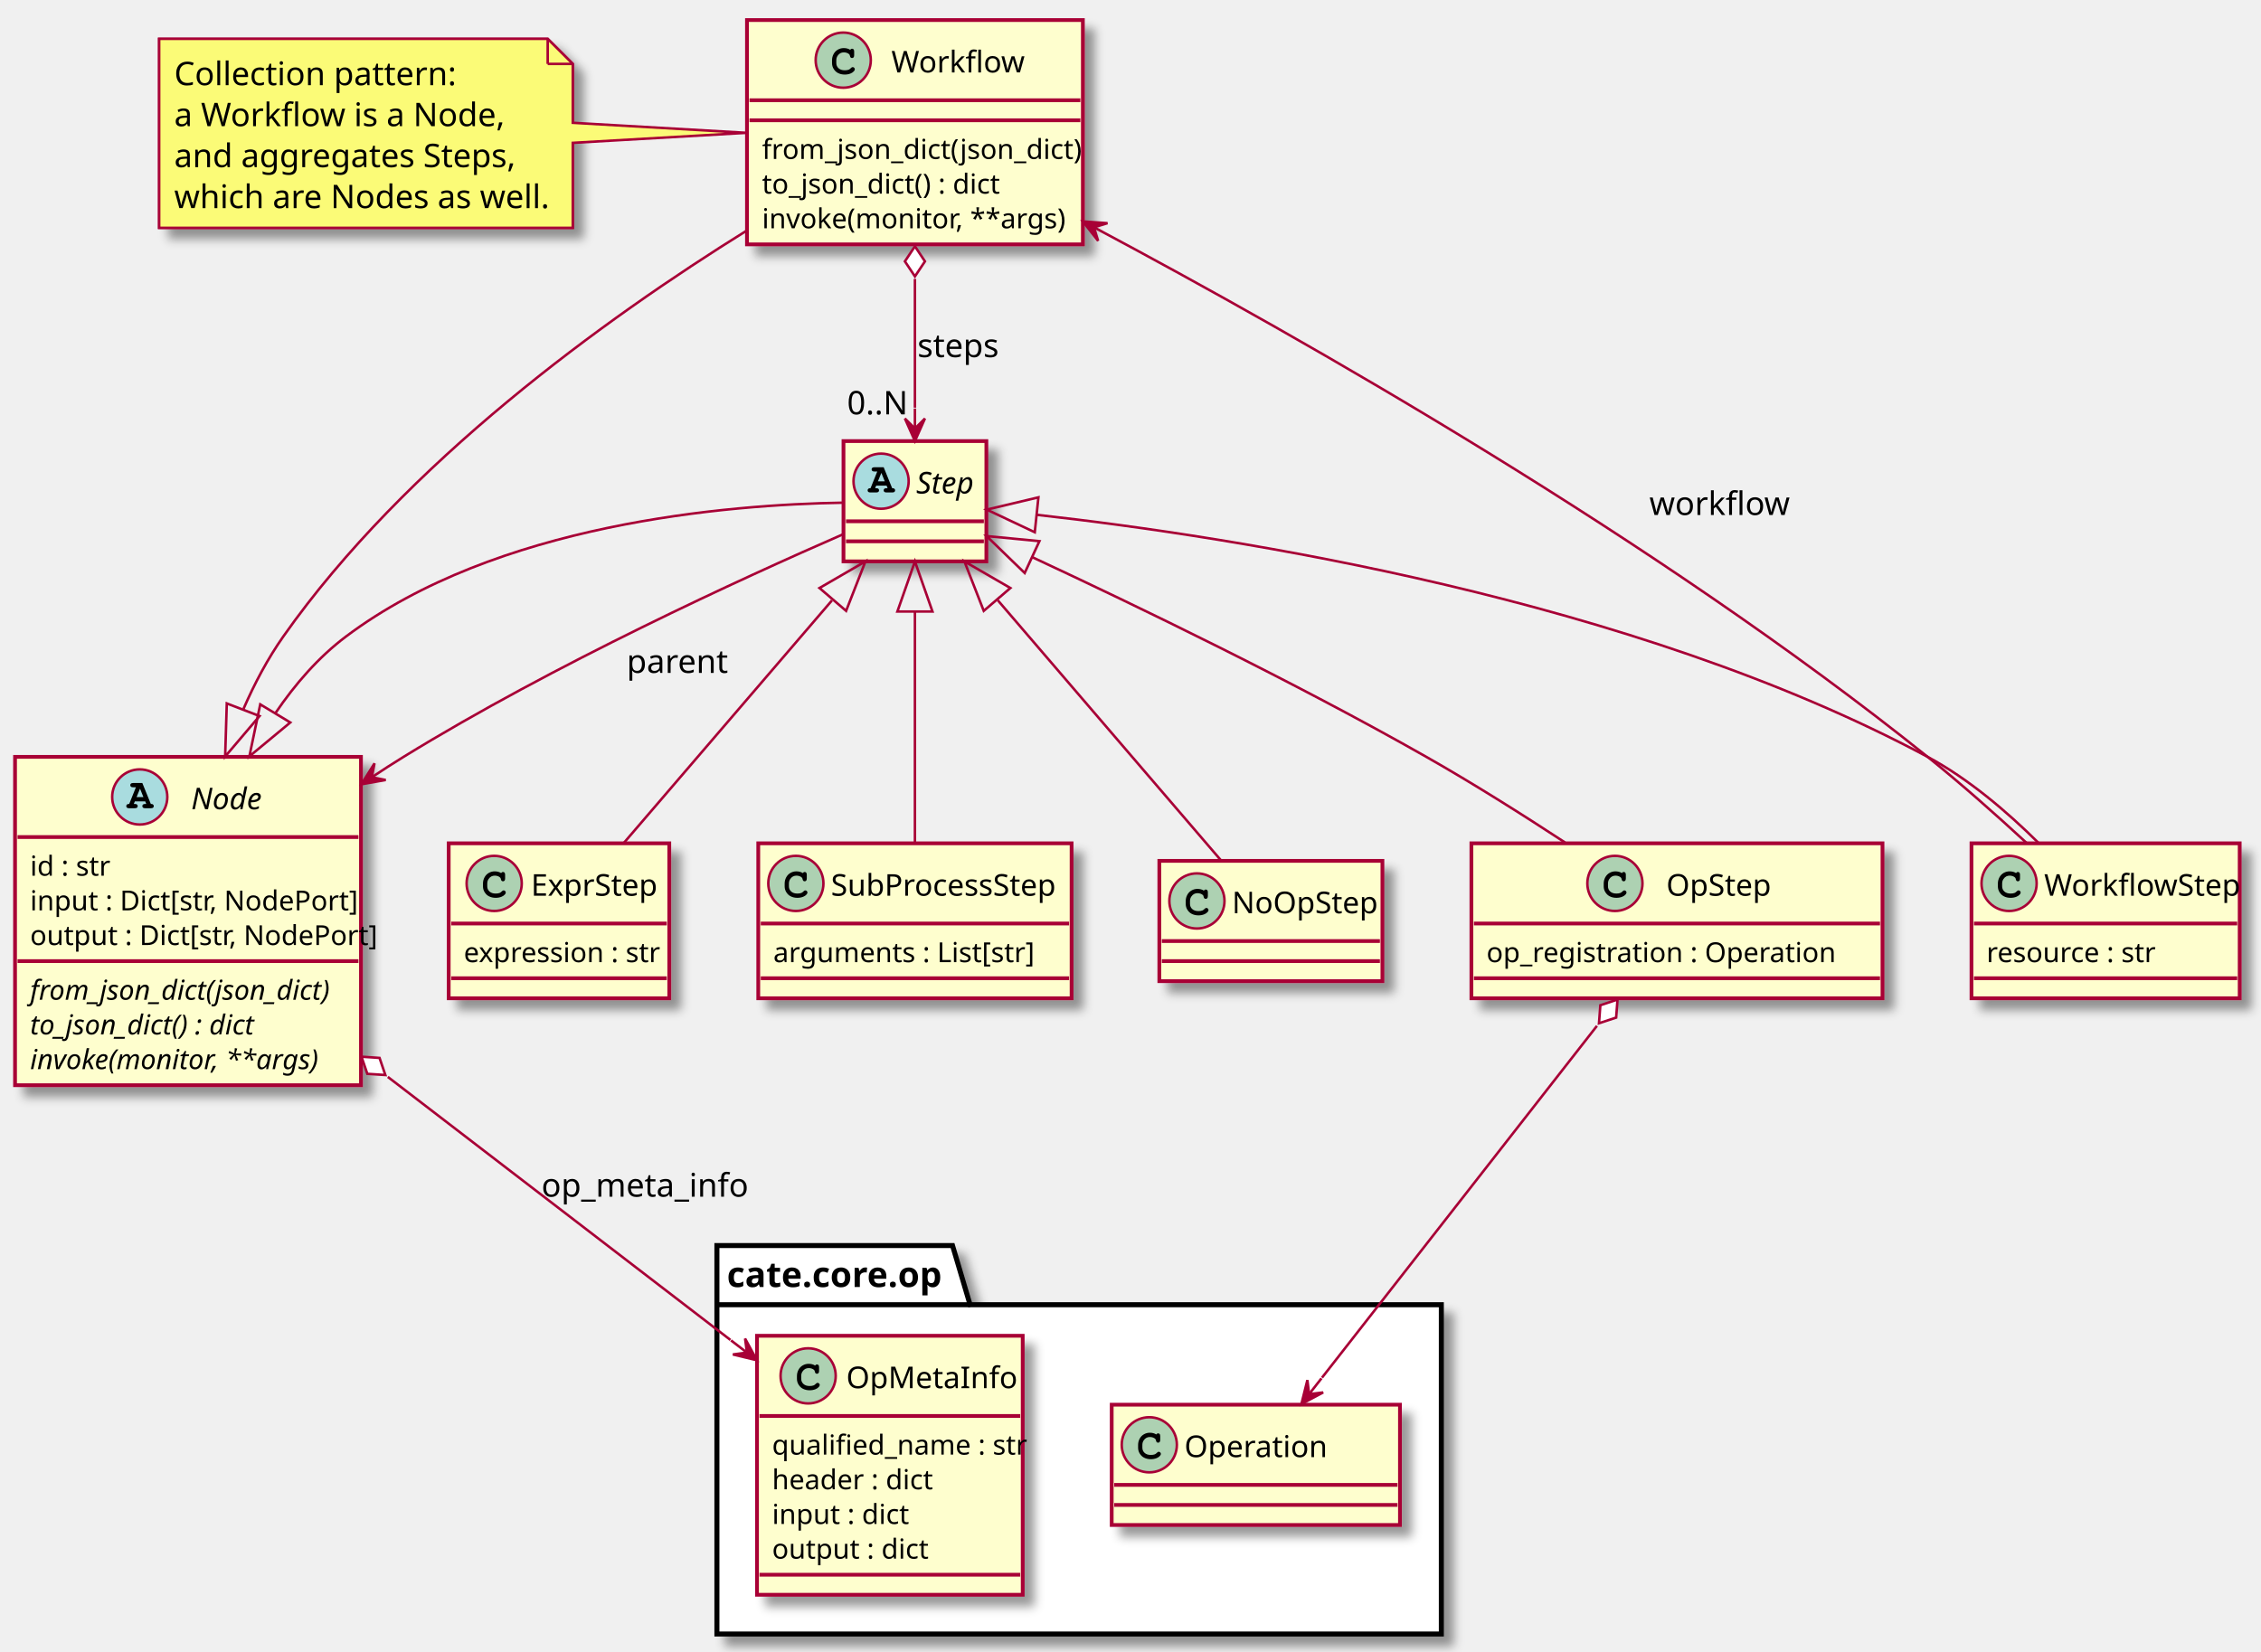
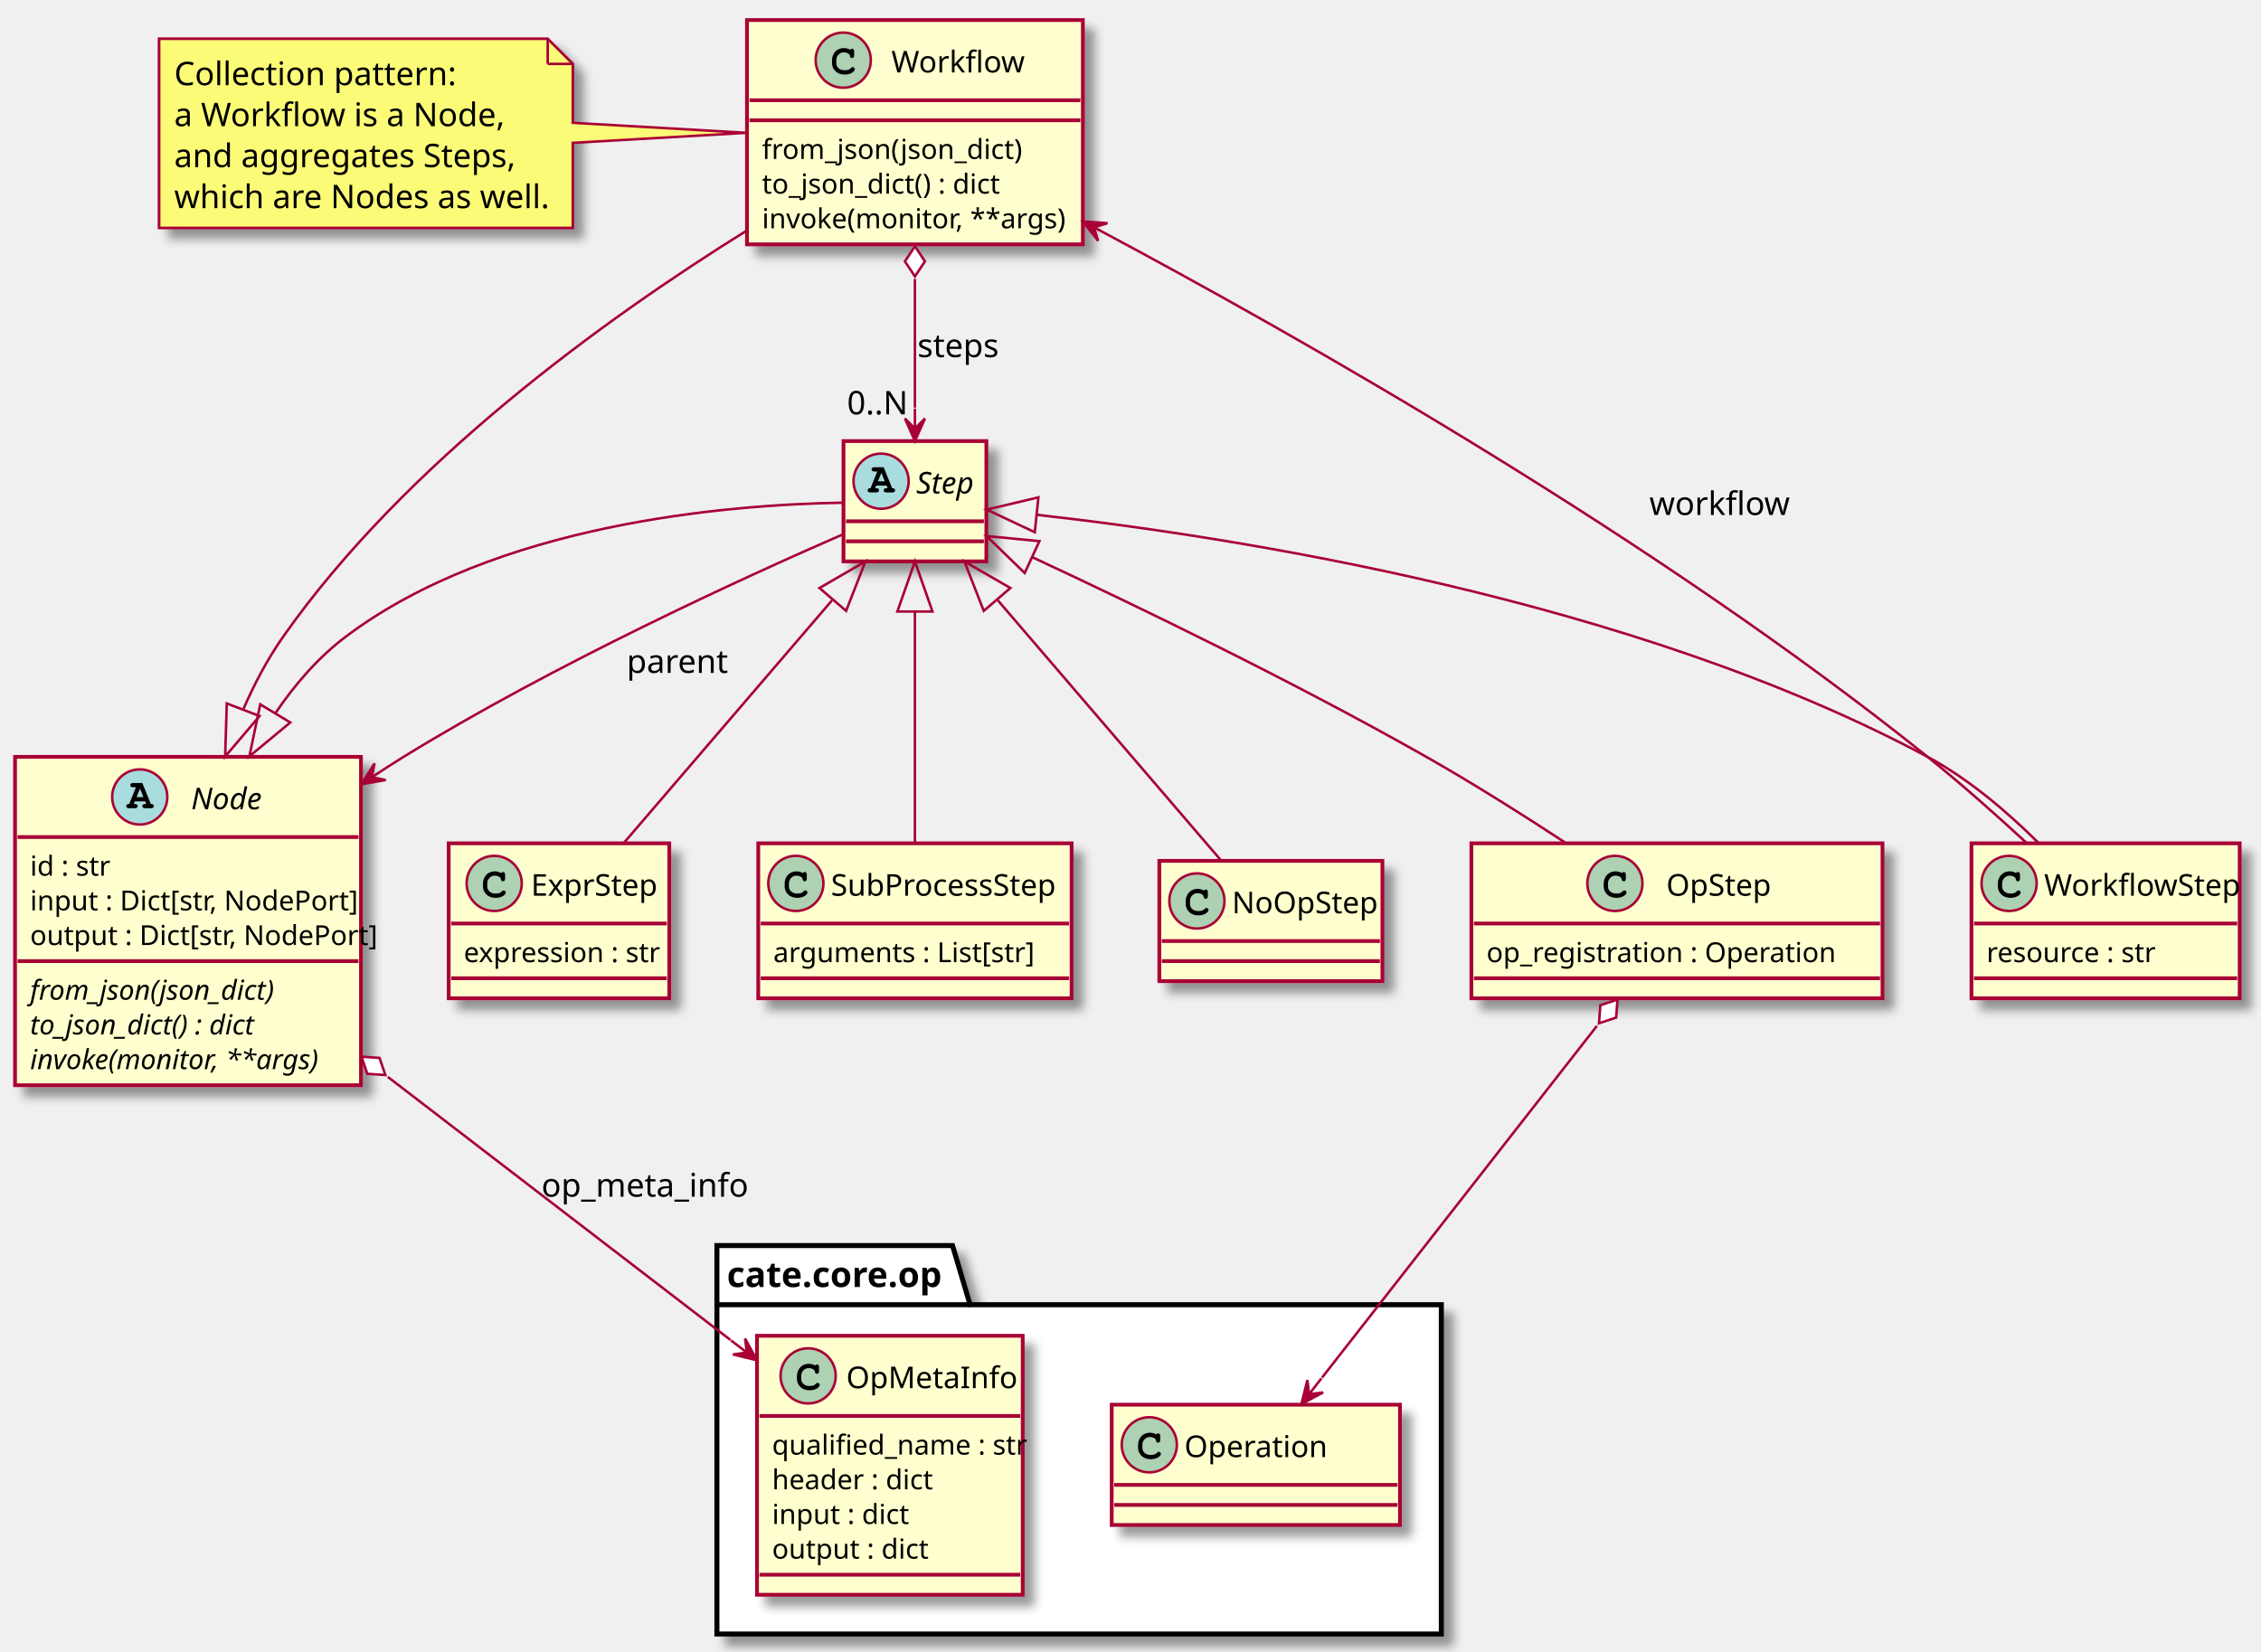
<svg xmlns="http://www.w3.org/2000/svg" height="659px" style="width:902px;height:659px;" version="1.1" viewBox="0 0 902 659" width="902px">
  <defs>
    <filter height="300%" id="f1" width="300%" x="-1" y="-1">
      <feGaussianBlur result="blurOut" stdDeviation="2.0" />
      <feColorMatrix in="blurOut" result="blurOut2" type="matrix" values="0 0 0 0 0 0 0 0 0 0 0 0 0 0 0 0 0 0 .4 0" />
      <feOffset dx="4.0" dy="4.0" in="blurOut2" result="blurOut3" />
      <feBlend in="SourceGraphic" in2="blurOut3" mode="normal" />
    </filter>
  </defs>
  <g>
    <polygon fill="#FFFFFF" filter="url(#f1)" points="286,497,380,497,387,520.609,575,520.609,575,652,286,652,286,497" style="stroke: #000000; stroke-width: 2.0;" />
    <line style="stroke: #000000; stroke-width: 2.0;" x1="286" x2="387" y1="520.609" y2="520.609" />
    <text fill="#000000" font-family="sans-serif" font-size="14" font-weight="bold" lengthAdjust="spacingAndGlyphs" textLength="88" x="290" y="513.533">cate.core.op</text>
    <rect fill="#FEFECE" filter="url(#f1)" height="103.344" style="stroke: #A80036; stroke-width: 1.5;" width="106" x="302" y="533" />
    <ellipse cx="322.4" cy="549" fill="#ADD1B2" rx="11" ry="11" style="stroke: #A80036; stroke-width: 1.0;" />
    <path d="M325.166,544.875 Q325.322,544.656 325.509,544.547 Q325.697,544.438 325.916,544.438 Q326.291,544.438 326.525,544.695 Q326.759,544.953 326.759,545.562 L326.759,547.016 Q326.759,547.625 326.525,547.891 Q326.291,548.156 325.916,548.156 Q325.572,548.156 325.369,547.953 Q325.166,547.766 325.056,547.25 Q325.009,546.891 324.822,546.703 Q324.494,546.328 323.884,546.109 Q323.275,545.891 322.65,545.891 Q321.884,545.891 321.252,546.219 Q320.619,546.547 320.127,547.297 Q319.634,548.047 319.634,549.078 L319.634,550.172 Q319.634,551.406 320.525,552.227 Q321.416,553.047 323.009,553.047 Q323.947,553.047 324.603,552.797 Q324.994,552.641 325.416,552.203 Q325.681,551.938 325.83,551.859 Q325.978,551.781 326.181,551.781 Q326.509,551.781 326.767,552.039 Q327.025,552.297 327.025,552.641 Q327.025,552.984 326.681,553.391 Q326.181,553.969 325.384,554.297 Q324.306,554.75 323.009,554.75 Q321.494,554.75 320.291,554.125 Q319.306,553.625 318.619,552.555 Q317.931,551.484 317.931,550.203 L317.931,549.047 Q317.931,547.719 318.548,546.57 Q319.166,545.422 320.259,544.805 Q321.353,544.188 322.587,544.188 Q323.322,544.188 323.97,544.352 Q324.619,544.516 325.166,544.875 Z " />
    <text fill="#000000" font-family="sans-serif" font-size="12" lengthAdjust="spacingAndGlyphs" textLength="62" x="337.6" y="553.91">OpMetaInfo</text>
    <line style="stroke: #A80036; stroke-width: 1.5;" x1="303" x2="407" y1="565" y2="565" />
    <text fill="#000000" font-family="sans-serif" font-size="11" lengthAdjust="spacingAndGlyphs" textLength="94" x="308" y="580.419">qualified_name : str</text>
    <text fill="#000000" font-family="sans-serif" font-size="11" lengthAdjust="spacingAndGlyphs" textLength="60" x="308" y="594.255">header : dict</text>
    <text fill="#000000" font-family="sans-serif" font-size="11" lengthAdjust="spacingAndGlyphs" textLength="49" x="308" y="608.091">input : dict</text>
    <text fill="#000000" font-family="sans-serif" font-size="11" lengthAdjust="spacingAndGlyphs" textLength="56" x="308" y="621.927">output : dict</text>
    <line style="stroke: #A80036; stroke-width: 1.5;" x1="303" x2="407" y1="628.344" y2="628.344" />
    <rect fill="#FEFECE" filter="url(#f1)" height="48" style="stroke: #A80036; stroke-width: 1.5;" width="115" x="443.5" y="560.5" />
    <ellipse cx="458.5" cy="576.5" fill="#ADD1B2" rx="11" ry="11" style="stroke: #A80036; stroke-width: 1.0;" />
    <path d="M461.266,572.375 Q461.422,572.156 461.609,572.047 Q461.797,571.938 462.016,571.938 Q462.391,571.938 462.625,572.195 Q462.859,572.453 462.859,573.062 L462.859,574.516 Q462.859,575.125 462.625,575.391 Q462.391,575.656 462.016,575.656 Q461.672,575.656 461.469,575.453 Q461.266,575.266 461.156,574.75 Q461.109,574.391 460.922,574.203 Q460.594,573.828 459.984,573.609 Q459.375,573.391 458.75,573.391 Q457.984,573.391 457.352,573.719 Q456.719,574.047 456.227,574.797 Q455.734,575.547 455.734,576.578 L455.734,577.672 Q455.734,578.906 456.625,579.727 Q457.516,580.547 459.109,580.547 Q460.047,580.547 460.703,580.297 Q461.094,580.141 461.516,579.703 Q461.781,579.438 461.93,579.359 Q462.078,579.281 462.281,579.281 Q462.609,579.281 462.867,579.539 Q463.125,579.797 463.125,580.141 Q463.125,580.484 462.781,580.891 Q462.281,581.469 461.484,581.797 Q460.406,582.25 459.109,582.25 Q457.594,582.25 456.391,581.625 Q455.406,581.125 454.719,580.055 Q454.031,578.984 454.031,577.703 L454.031,576.547 Q454.031,575.219 454.648,574.07 Q455.266,572.922 456.359,572.305 Q457.453,571.688 458.688,571.688 Q459.422,571.688 460.07,571.852 Q460.719,572.016 461.266,572.375 Z " />
    <text fill="#000000" font-family="sans-serif" font-size="12" lengthAdjust="spacingAndGlyphs" textLength="83" x="472.5" y="581.41">Operation</text>
    <line style="stroke: #A80036; stroke-width: 1.5;" x1="444.5" x2="557.5" y1="592.5" y2="592.5" />
    <line style="stroke: #A80036; stroke-width: 1.5;" x1="444.5" x2="557.5" y1="600.5" y2="600.5" />
    <rect fill="#FEFECE" filter="url(#f1)" height="131.016" style="stroke: #A80036; stroke-width: 1.5;" width="138" x="6" y="302" />
    <ellipse cx="55.75" cy="318" fill="#A9DCDF" rx="11" ry="11" style="stroke: #A80036; stroke-width: 1.0;" />
    <path d="M57.938,319.766 L53.797,319.766 L53.375,320.797 L53.797,320.797 Q54.406,320.797 54.672,321.031 Q54.938,321.266 54.938,321.656 Q54.938,322.031 54.672,322.266 Q54.406,322.5 53.797,322.5 L51.5,322.5 Q50.891,322.5 50.633,322.266 Q50.375,322.031 50.375,321.641 Q50.375,321.266 50.648,321.023 Q50.922,320.781 51.547,320.797 L54.219,314.141 L53.109,314.141 Q52.5,314.141 52.234,313.906 Q51.969,313.672 51.969,313.281 Q51.969,312.906 52.234,312.672 Q52.5,312.438 53.109,312.438 L56.781,312.438 L60.172,320.797 Q60.766,320.797 60.953,320.938 Q61.344,321.203 61.344,321.656 Q61.344,322.031 61.086,322.266 Q60.828,322.5 60.219,322.5 L57.922,322.5 Q57.312,322.5 57.047,322.266 Q56.781,322.031 56.781,321.641 Q56.781,321.266 57.047,321.031 Q57.312,320.797 57.922,320.797 L58.344,320.797 L57.938,319.766 Z M57.219,318.062 L55.859,314.688 L54.484,318.062 L57.219,318.062 Z " />
    <text fill="#000000" font-family="sans-serif" font-size="12" font-style="italic" lengthAdjust="spacingAndGlyphs" textLength="30" x="76.25" y="322.91">Node</text>
    <line style="stroke: #A80036; stroke-width: 1.5;" x1="7" x2="143" y1="334" y2="334" />
    <text fill="#000000" font-family="sans-serif" font-size="11" lengthAdjust="spacingAndGlyphs" textLength="30" x="12" y="349.419">id : str</text>
    <text fill="#000000" font-family="sans-serif" font-size="11" lengthAdjust="spacingAndGlyphs" textLength="119" x="12" y="363.255">input : Dict[str, NodePort]</text>
    <text fill="#000000" font-family="sans-serif" font-size="11" lengthAdjust="spacingAndGlyphs" textLength="126" x="12" y="377.091">output : Dict[str, NodePort]</text>
    <line style="stroke: #A80036; stroke-width: 1.5;" x1="7" x2="143" y1="383.508" y2="383.508" />
-     <text fill="#000000" font-family="sans-serif" font-size="11" font-style="italic" lengthAdjust="spacingAndGlyphs" textLength="126" x="12" y="398.927">from_json_dict(json_dict)</text>
+     <text fill="#000000" font-family="sans-serif" font-size="11" font-style="italic" lengthAdjust="spacingAndGlyphs" textLength="126" x="12" y="398.927">from_json(json_dict)</text>
    <text fill="#000000" font-family="sans-serif" font-size="11" font-style="italic" lengthAdjust="spacingAndGlyphs" textLength="95" x="12" y="412.763">to_json_dict() : dict</text>
    <text fill="#000000" font-family="sans-serif" font-size="11" font-style="italic" lengthAdjust="spacingAndGlyphs" textLength="113" x="12" y="426.599">invoke(monitor, **args)</text>
    <rect fill="#FEFECE" filter="url(#f1)" height="89.508" style="stroke: #A80036; stroke-width: 1.5;" width="134" x="298" y="8" />
    <ellipse cx="336.4" cy="24" fill="#ADD1B2" rx="11" ry="11" style="stroke: #A80036; stroke-width: 1.0;" />
    <path d="M339.166,19.875 Q339.322,19.656 339.509,19.547 Q339.697,19.438 339.916,19.438 Q340.291,19.438 340.525,19.695 Q340.759,19.953 340.759,20.562 L340.759,22.016 Q340.759,22.625 340.525,22.891 Q340.291,23.156 339.916,23.156 Q339.572,23.156 339.369,22.953 Q339.166,22.766 339.056,22.25 Q339.009,21.891 338.822,21.703 Q338.494,21.328 337.884,21.109 Q337.275,20.891 336.65,20.891 Q335.884,20.891 335.252,21.219 Q334.619,21.547 334.127,22.297 Q333.634,23.047 333.634,24.078 L333.634,25.172 Q333.634,26.406 334.525,27.227 Q335.416,28.047 337.009,28.047 Q337.947,28.047 338.603,27.797 Q338.994,27.641 339.416,27.203 Q339.681,26.938 339.83,26.859 Q339.978,26.781 340.181,26.781 Q340.509,26.781 340.767,27.039 Q341.025,27.297 341.025,27.641 Q341.025,27.984 340.681,28.391 Q340.181,28.969 339.384,29.297 Q338.306,29.75 337.009,29.75 Q335.494,29.75 334.291,29.125 Q333.306,28.625 332.619,27.555 Q331.931,26.484 331.931,25.203 L331.931,24.047 Q331.931,22.719 332.548,21.57 Q333.166,20.422 334.259,19.805 Q335.353,19.188 336.587,19.188 Q337.322,19.188 337.97,19.352 Q338.619,19.516 339.166,19.875 Z " />
    <text fill="#000000" font-family="sans-serif" font-size="12" lengthAdjust="spacingAndGlyphs" textLength="50" x="355.6" y="28.91">Workflow</text>
    <line style="stroke: #A80036; stroke-width: 1.5;" x1="299" x2="431" y1="40" y2="40" />
    <line style="stroke: #A80036; stroke-width: 1.5;" x1="299" x2="431" y1="48" y2="48" />
-     <text fill="#000000" font-family="sans-serif" font-size="11" lengthAdjust="spacingAndGlyphs" textLength="122" x="304" y="63.419">from_json_dict(json_dict)</text>
+     <text fill="#000000" font-family="sans-serif" font-size="11" lengthAdjust="spacingAndGlyphs" textLength="122" x="304" y="63.419">from_json(json_dict)</text>
    <text fill="#000000" font-family="sans-serif" font-size="11" lengthAdjust="spacingAndGlyphs" textLength="92" x="304" y="77.255">to_json_dict() : dict</text>
    <text fill="#000000" font-family="sans-serif" font-size="11" lengthAdjust="spacingAndGlyphs" textLength="110" x="304" y="91.091">invoke(monitor, **args)</text>
    <rect fill="#FEFECE" filter="url(#f1)" height="48" style="stroke: #A80036; stroke-width: 1.5;" width="57" x="336.5" y="176" />
    <ellipse cx="351.5" cy="192" fill="#A9DCDF" rx="11" ry="11" style="stroke: #A80036; stroke-width: 1.0;" />
    <path d="M353.688,193.766 L349.547,193.766 L349.125,194.797 L349.547,194.797 Q350.156,194.797 350.422,195.031 Q350.688,195.266 350.688,195.656 Q350.688,196.031 350.422,196.266 Q350.156,196.5 349.547,196.5 L347.25,196.5 Q346.641,196.5 346.383,196.266 Q346.125,196.031 346.125,195.641 Q346.125,195.266 346.398,195.023 Q346.672,194.781 347.297,194.797 L349.969,188.141 L348.859,188.141 Q348.25,188.141 347.984,187.906 Q347.719,187.672 347.719,187.281 Q347.719,186.906 347.984,186.672 Q348.25,186.438 348.859,186.438 L352.531,186.438 L355.922,194.797 Q356.516,194.797 356.703,194.938 Q357.094,195.203 357.094,195.656 Q357.094,196.031 356.836,196.266 Q356.578,196.5 355.969,196.5 L353.672,196.5 Q353.062,196.5 352.797,196.266 Q352.531,196.031 352.531,195.641 Q352.531,195.266 352.797,195.031 Q353.062,194.797 353.672,194.797 L354.094,194.797 L353.688,193.766 Z M352.969,192.062 L351.609,188.688 L350.234,192.062 L352.969,192.062 Z " />
    <text fill="#000000" font-family="sans-serif" font-size="12" font-style="italic" lengthAdjust="spacingAndGlyphs" textLength="25" x="365.5" y="196.91">Step</text>
    <line style="stroke: #A80036; stroke-width: 1.5;" x1="337.5" x2="392.5" y1="208" y2="208" />
    <line style="stroke: #A80036; stroke-width: 1.5;" x1="337.5" x2="392.5" y1="216" y2="216" />
    <rect fill="#FEFECE" filter="url(#f1)" height="61.836" style="stroke: #A80036; stroke-width: 1.5;" width="107" x="786.5" y="336.5" />
    <ellipse cx="801.5" cy="352.5" fill="#ADD1B2" rx="11" ry="11" style="stroke: #A80036; stroke-width: 1.0;" />
    <path d="M804.266,348.375 Q804.422,348.156 804.609,348.047 Q804.797,347.938 805.016,347.938 Q805.391,347.938 805.625,348.195 Q805.859,348.453 805.859,349.062 L805.859,350.516 Q805.859,351.125 805.625,351.391 Q805.391,351.656 805.016,351.656 Q804.672,351.656 804.469,351.453 Q804.266,351.266 804.156,350.75 Q804.109,350.391 803.922,350.203 Q803.594,349.828 802.984,349.609 Q802.375,349.391 801.75,349.391 Q800.984,349.391 800.352,349.719 Q799.719,350.047 799.227,350.797 Q798.734,351.547 798.734,352.578 L798.734,353.672 Q798.734,354.906 799.625,355.727 Q800.516,356.547 802.109,356.547 Q803.047,356.547 803.703,356.297 Q804.094,356.141 804.516,355.703 Q804.781,355.438 804.93,355.359 Q805.078,355.281 805.281,355.281 Q805.609,355.281 805.867,355.539 Q806.125,355.797 806.125,356.141 Q806.125,356.484 805.781,356.891 Q805.281,357.469 804.484,357.797 Q803.406,358.25 802.109,358.25 Q800.594,358.25 799.391,357.625 Q798.406,357.125 797.719,356.055 Q797.031,354.984 797.031,353.703 L797.031,352.547 Q797.031,351.219 797.648,350.07 Q798.266,348.922 799.359,348.305 Q800.453,347.688 801.688,347.688 Q802.422,347.688 803.07,347.852 Q803.719,348.016 804.266,348.375 Z " />
    <text fill="#000000" font-family="sans-serif" font-size="12" lengthAdjust="spacingAndGlyphs" textLength="75" x="815.5" y="357.41">WorkflowStep</text>
    <line style="stroke: #A80036; stroke-width: 1.5;" x1="787.5" x2="892.5" y1="368.5" y2="368.5" />
    <text fill="#000000" font-family="sans-serif" font-size="11" lengthAdjust="spacingAndGlyphs" textLength="66" x="792.5" y="383.919">resource : str</text>
    <line style="stroke: #A80036; stroke-width: 1.5;" x1="787.5" x2="892.5" y1="390.336" y2="390.336" />
    <rect fill="#FEFECE" filter="url(#f1)" height="61.836" style="stroke: #A80036; stroke-width: 1.5;" width="164" x="587" y="336.5" />
    <ellipse cx="644.25" cy="352.5" fill="#ADD1B2" rx="11" ry="11" style="stroke: #A80036; stroke-width: 1.0;" />
    <path d="M647.016,348.375 Q647.172,348.156 647.359,348.047 Q647.547,347.938 647.766,347.938 Q648.141,347.938 648.375,348.195 Q648.609,348.453 648.609,349.062 L648.609,350.516 Q648.609,351.125 648.375,351.391 Q648.141,351.656 647.766,351.656 Q647.422,351.656 647.219,351.453 Q647.016,351.266 646.906,350.75 Q646.859,350.391 646.672,350.203 Q646.344,349.828 645.734,349.609 Q645.125,349.391 644.5,349.391 Q643.734,349.391 643.102,349.719 Q642.469,350.047 641.977,350.797 Q641.484,351.547 641.484,352.578 L641.484,353.672 Q641.484,354.906 642.375,355.727 Q643.266,356.547 644.859,356.547 Q645.797,356.547 646.453,356.297 Q646.844,356.141 647.266,355.703 Q647.531,355.438 647.68,355.359 Q647.828,355.281 648.031,355.281 Q648.359,355.281 648.617,355.539 Q648.875,355.797 648.875,356.141 Q648.875,356.484 648.531,356.891 Q648.031,357.469 647.234,357.797 Q646.156,358.25 644.859,358.25 Q643.344,358.25 642.141,357.625 Q641.156,357.125 640.469,356.055 Q639.781,354.984 639.781,353.703 L639.781,352.547 Q639.781,351.219 640.398,350.07 Q641.016,348.922 642.109,348.305 Q643.203,347.688 644.438,347.688 Q645.172,347.688 645.82,347.852 Q646.469,348.016 647.016,348.375 Z " />
    <text fill="#000000" font-family="sans-serif" font-size="12" lengthAdjust="spacingAndGlyphs" textLength="41" x="664.75" y="357.41">OpStep</text>
    <line style="stroke: #A80036; stroke-width: 1.5;" x1="588" x2="750" y1="368.5" y2="368.5" />
    <text fill="#000000" font-family="sans-serif" font-size="11" lengthAdjust="spacingAndGlyphs" textLength="152" x="593" y="383.919">op_registration : Operation</text>
    <line style="stroke: #A80036; stroke-width: 1.5;" x1="588" x2="750" y1="390.336" y2="390.336" />
    <rect fill="#FEFECE" filter="url(#f1)" height="61.836" style="stroke: #A80036; stroke-width: 1.5;" width="88" x="179" y="336.5" />
    <ellipse cx="197.15" cy="352.5" fill="#ADD1B2" rx="11" ry="11" style="stroke: #A80036; stroke-width: 1.0;" />
    <path d="M199.916,348.375 Q200.072,348.156 200.259,348.047 Q200.447,347.938 200.666,347.938 Q201.041,347.938 201.275,348.195 Q201.509,348.453 201.509,349.062 L201.509,350.516 Q201.509,351.125 201.275,351.391 Q201.041,351.656 200.666,351.656 Q200.322,351.656 200.119,351.453 Q199.916,351.266 199.806,350.75 Q199.759,350.391 199.572,350.203 Q199.244,349.828 198.634,349.609 Q198.025,349.391 197.4,349.391 Q196.634,349.391 196.002,349.719 Q195.369,350.047 194.877,350.797 Q194.384,351.547 194.384,352.578 L194.384,353.672 Q194.384,354.906 195.275,355.727 Q196.166,356.547 197.759,356.547 Q198.697,356.547 199.353,356.297 Q199.744,356.141 200.166,355.703 Q200.431,355.438 200.58,355.359 Q200.728,355.281 200.931,355.281 Q201.259,355.281 201.517,355.539 Q201.775,355.797 201.775,356.141 Q201.775,356.484 201.431,356.891 Q200.931,357.469 200.134,357.797 Q199.056,358.25 197.759,358.25 Q196.244,358.25 195.041,357.625 Q194.056,357.125 193.369,356.055 Q192.681,354.984 192.681,353.703 L192.681,352.547 Q192.681,351.219 193.298,350.07 Q193.916,348.922 195.009,348.305 Q196.103,347.688 197.338,347.688 Q198.072,347.688 198.72,347.852 Q199.369,348.016 199.916,348.375 Z " />
    <text fill="#000000" font-family="sans-serif" font-size="12" lengthAdjust="spacingAndGlyphs" textLength="49" x="211.85" y="357.41">ExprStep</text>
    <line style="stroke: #A80036; stroke-width: 1.5;" x1="180" x2="266" y1="368.5" y2="368.5" />
    <text fill="#000000" font-family="sans-serif" font-size="11" lengthAdjust="spacingAndGlyphs" textLength="76" x="185" y="383.919">expression : str</text>
    <line style="stroke: #A80036; stroke-width: 1.5;" x1="180" x2="266" y1="390.336" y2="390.336" />
    <rect fill="#FEFECE" filter="url(#f1)" height="61.836" style="stroke: #A80036; stroke-width: 1.5;" width="125" x="302.5" y="336.5" />
    <ellipse cx="317.5" cy="352.5" fill="#ADD1B2" rx="11" ry="11" style="stroke: #A80036; stroke-width: 1.0;" />
    <path d="M320.266,348.375 Q320.422,348.156 320.609,348.047 Q320.797,347.938 321.016,347.938 Q321.391,347.938 321.625,348.195 Q321.859,348.453 321.859,349.062 L321.859,350.516 Q321.859,351.125 321.625,351.391 Q321.391,351.656 321.016,351.656 Q320.672,351.656 320.469,351.453 Q320.266,351.266 320.156,350.75 Q320.109,350.391 319.922,350.203 Q319.594,349.828 318.984,349.609 Q318.375,349.391 317.75,349.391 Q316.984,349.391 316.352,349.719 Q315.719,350.047 315.227,350.797 Q314.734,351.547 314.734,352.578 L314.734,353.672 Q314.734,354.906 315.625,355.727 Q316.516,356.547 318.109,356.547 Q319.047,356.547 319.703,356.297 Q320.094,356.141 320.516,355.703 Q320.781,355.438 320.93,355.359 Q321.078,355.281 321.281,355.281 Q321.609,355.281 321.867,355.539 Q322.125,355.797 322.125,356.141 Q322.125,356.484 321.781,356.891 Q321.281,357.469 320.484,357.797 Q319.406,358.25 318.109,358.25 Q316.594,358.25 315.391,357.625 Q314.406,357.125 313.719,356.055 Q313.031,354.984 313.031,353.703 L313.031,352.547 Q313.031,351.219 313.648,350.07 Q314.266,348.922 315.359,348.305 Q316.453,347.688 317.688,347.688 Q318.422,347.688 319.07,347.852 Q319.719,348.016 320.266,348.375 Z " />
    <text fill="#000000" font-family="sans-serif" font-size="12" lengthAdjust="spacingAndGlyphs" textLength="93" x="331.5" y="357.41">SubProcessStep</text>
    <line style="stroke: #A80036; stroke-width: 1.5;" x1="303.5" x2="426.5" y1="368.5" y2="368.5" />
    <text fill="#000000" font-family="sans-serif" font-size="11" lengthAdjust="spacingAndGlyphs" textLength="96" x="308.5" y="383.919">arguments : List[str]</text>
    <line style="stroke: #A80036; stroke-width: 1.5;" x1="303.5" x2="426.5" y1="390.336" y2="390.336" />
    <rect fill="#FEFECE" filter="url(#f1)" height="48" style="stroke: #A80036; stroke-width: 1.5;" width="89" x="462.5" y="343.5" />
    <ellipse cx="477.5" cy="359.5" fill="#ADD1B2" rx="11" ry="11" style="stroke: #A80036; stroke-width: 1.0;" />
    <path d="M480.266,355.375 Q480.422,355.156 480.609,355.047 Q480.797,354.938 481.016,354.938 Q481.391,354.938 481.625,355.195 Q481.859,355.453 481.859,356.062 L481.859,357.516 Q481.859,358.125 481.625,358.391 Q481.391,358.656 481.016,358.656 Q480.672,358.656 480.469,358.453 Q480.266,358.266 480.156,357.75 Q480.109,357.391 479.922,357.203 Q479.594,356.828 478.984,356.609 Q478.375,356.391 477.75,356.391 Q476.984,356.391 476.352,356.719 Q475.719,357.047 475.227,357.797 Q474.734,358.547 474.734,359.578 L474.734,360.672 Q474.734,361.906 475.625,362.727 Q476.516,363.547 478.109,363.547 Q479.047,363.547 479.703,363.297 Q480.094,363.141 480.516,362.703 Q480.781,362.438 480.93,362.359 Q481.078,362.281 481.281,362.281 Q481.609,362.281 481.867,362.539 Q482.125,362.797 482.125,363.141 Q482.125,363.484 481.781,363.891 Q481.281,364.469 480.484,364.797 Q479.406,365.25 478.109,365.25 Q476.594,365.25 475.391,364.625 Q474.406,364.125 473.719,363.055 Q473.031,361.984 473.031,360.703 L473.031,359.547 Q473.031,358.219 473.648,357.07 Q474.266,355.922 475.359,355.305 Q476.453,354.688 477.688,354.688 Q478.422,354.688 479.07,354.852 Q479.719,355.016 480.266,355.375 Z " />
    <text fill="#000000" font-family="sans-serif" font-size="12" lengthAdjust="spacingAndGlyphs" textLength="57" x="491.5" y="364.41">NoOpStep</text>
    <line style="stroke: #A80036; stroke-width: 1.5;" x1="463.5" x2="550.5" y1="375.5" y2="375.5" />
    <line style="stroke: #A80036; stroke-width: 1.5;" x1="463.5" x2="550.5" y1="383.5" y2="383.5" />
    <polygon fill="#FBFB77" filter="url(#f1)" points="63.5,15.5,63.5,90.906,228.5,90.906,228.5,25.5,218.5,15.5,63.5,15.5" style="stroke: #A80036; stroke-width: 1.0;" />
    <polygon fill="#FBFB77" points="63.5,15.5,63.5,90.906,228.5,90.906,228.5,57,297.842,53,228.5,49,228.5,25.5,218.5,15.5,63.5,15.5" style="stroke: #A80036; stroke-width: 1.0;" />
    <line style="stroke: #A80036; stroke-width: 1.0;" x1="218.5" x2="218.5" y1="15.5" y2="25.5" />
    <line style="stroke: #A80036; stroke-width: 1.0;" x1="228.5" x2="218.5" y1="25.5" y2="25.5" />
    <text fill="#000000" font-family="sans-serif" font-size="13" lengthAdjust="spacingAndGlyphs" textLength="105" x="69.5" y="33.995">Collection pattern:</text>
    <text fill="#000000" font-family="sans-serif" font-size="13" lengthAdjust="spacingAndGlyphs" textLength="127" x="69.5" y="50.347">a Workflow is a Node,</text>
    <text fill="#000000" font-family="sans-serif" font-size="13" lengthAdjust="spacingAndGlyphs" textLength="131" x="69.5" y="66.698">and aggregates Steps,</text>
    <text fill="#000000" font-family="sans-serif" font-size="13" lengthAdjust="spacingAndGlyphs" textLength="144" x="69.5" y="83.05">which are Nodes as well.</text>
    <path d="M97.148,282.834 C101.574,272.675 106.816,262.795 113,254 C161.753,184.666 241.255,127.255 297.92,91.994 " fill="none" style="stroke: #A80036; stroke-width: 1.0;" />
    <polygon fill="none" points="103.54,285.715,89.822,301.865,90.474,280.686,103.54,285.715" style="stroke: #A80036; stroke-width: 1.0;" />
    <path d="M109.924,284.485 C117.755,272.941 127.062,262.227 138,254 C197.997,208.877 290.233,201.319 336.485,200.578 " fill="none" style="stroke: #A80036; stroke-width: 1.0;" />
    <polygon fill="none" points="115.808,288.283,99.489,301.799,103.817,281.056,115.808,288.283" style="stroke: #A80036; stroke-width: 1.0;" />
    <path d="M336.411,213.148 C296.134,230.706 220.912,265.135 161,302 C156.828,304.567 152.607,307.286 148.391,310.099 " fill="none" style="stroke: #A80036; stroke-width: 1.0;" />
    <polygon fill="#A80036" points="144.179,312.941,153.877,311.224,148.324,310.145,149.403,304.592,144.179,312.941" style="stroke: #A80036; stroke-width: 1.0;" />
    <text fill="#000000" font-family="sans-serif" font-size="13" lengthAdjust="spacingAndGlyphs" textLength="36" x="250" y="268.495">parent</text>
    <path d="M413.65,205.425 C492.434,214.233 651.002,238.876 769,302 C785.299,310.72 800.812,324.004 813.157,336.255 " fill="none" style="stroke: #A80036; stroke-width: 1.0;" />
    <polygon fill="none" points="412.812,212.375,393.645,203.341,414.262,198.451,412.812,212.375" style="stroke: #A80036; stroke-width: 1.0;" />
    <path d="M411.77,222.309 C453.629,241.813 516.336,272.106 569,302 C587.505,312.504 607.308,324.997 624.368,336.178 " fill="none" style="stroke: #A80036; stroke-width: 1.0;" />
    <polygon fill="none" points="408.791,228.643,393.573,213.898,414.665,215.935,408.791,228.643" style="stroke: #A80036; stroke-width: 1.0;" />
    <path d="M331.899,239.579 C306.572,269.097 272.143,309.224 248.828,336.397 " fill="none" style="stroke: #A80036; stroke-width: 1.0;" />
    <polygon fill="none" points="326.92,234.633,345.256,224.012,337.545,243.749,326.92,234.633" style="stroke: #A80036; stroke-width: 1.0;" />
    <path d="M365,244.19 C365,273.169 365,310.614 365,336.397 " fill="none" style="stroke: #A80036; stroke-width: 1.0;" />
    <polygon fill="none" points="358,244.012,365,224.012,372,244.012,358,244.012" style="stroke: #A80036; stroke-width: 1.0;" />
    <path d="M398.058,239.529 C425.673,271.714 464.13,316.536 487.195,343.417 " fill="none" style="stroke: #A80036; stroke-width: 1.0;" />
    <polygon fill="none" points="392.455,243.749,384.744,224.012,403.08,234.633,392.455,243.749" style="stroke: #A80036; stroke-width: 1.0;" />
    <path d="M808.57,336.423 C796.487,325.271 782.38,312.733 769,302 C660.837,215.235 520.053,135.255 436.438,90.712 " fill="none" style="stroke: #A80036; stroke-width: 1.0;" />
    <polygon fill="#A80036" points="432.005,88.356,438.074,96.113,436.42,90.703,441.829,89.049,432.005,88.356" style="stroke: #A80036; stroke-width: 1.0;" />
    <text fill="#000000" font-family="sans-serif" font-size="13" lengthAdjust="spacingAndGlyphs" textLength="49" x="658" y="205.495">workflow</text>
    <path d="M637.079,409.352 C605.296,450.026 557.084,511.725 527.395,549.721 " fill="none" style="stroke: #A80036; stroke-width: 1.0;" />
    <polygon fill="#A80036" points="519.178,560.237,527.871,555.608,522.256,556.297,521.567,550.682,519.178,560.237" style="stroke: #A80036; stroke-width: 1.0;" />
    <line style="stroke: #A80036; stroke-width: 1.0;" x1="522.256" x2="527.183" y1="556.297" y2="549.992" />
    <polygon fill="#FFFFFF" points="645.286,398.848,638.44,401.113,637.898,408.304,644.744,406.039,645.286,398.848" style="stroke: #A80036; stroke-width: 1.0;" />
    <path d="M154.714,429.709 C198.031,462.97 250.866,503.54 291.392,534.658 " fill="none" style="stroke: #A80036; stroke-width: 1.0;" />
    <polygon fill="#A80036" points="301.946,542.762,297.244,534.108,297.98,539.717,292.372,540.453,301.946,542.762" style="stroke: #A80036; stroke-width: 1.0;" />
    <line style="stroke: #A80036; stroke-width: 1.0;" x1="297.98" x2="291.635" y1="539.717" y2="534.845" />
    <polygon fill="#FFFFFF" points="144.214,421.646,146.536,428.473,153.731,428.955,151.409,422.128,144.214,421.646" style="stroke: #A80036; stroke-width: 1.0;" />
    <text fill="#000000" font-family="sans-serif" font-size="13" lengthAdjust="spacingAndGlyphs" textLength="77" x="216" y="477.495">op_meta_info</text>
    <path d="M365,111.298 C365,128.612 365,147.137 365,162.68 " fill="none" style="stroke: #A80036; stroke-width: 1.0;" />
    <polygon fill="#A80036" points="365,175.994,369,166.994,365,170.994,361,166.994,365,175.994" style="stroke: #A80036; stroke-width: 1.0;" />
    <line style="stroke: #A80036; stroke-width: 1.0;" x1="365" x2="365" y1="170.994" y2="162.994" />
    <polygon fill="#FFFFFF" points="365,98.293,361,104.293,365,110.293,369,104.293,365,98.293" style="stroke: #A80036; stroke-width: 1.0;" />
    <text fill="#000000" font-family="sans-serif" font-size="13" lengthAdjust="spacingAndGlyphs" textLength="32" x="366" y="142.495">steps</text>
    <text fill="#000000" font-family="sans-serif" font-size="13" lengthAdjust="spacingAndGlyphs" textLength="24" x="337.925" y="165.333">0..N</text>
  </g>
</svg>
